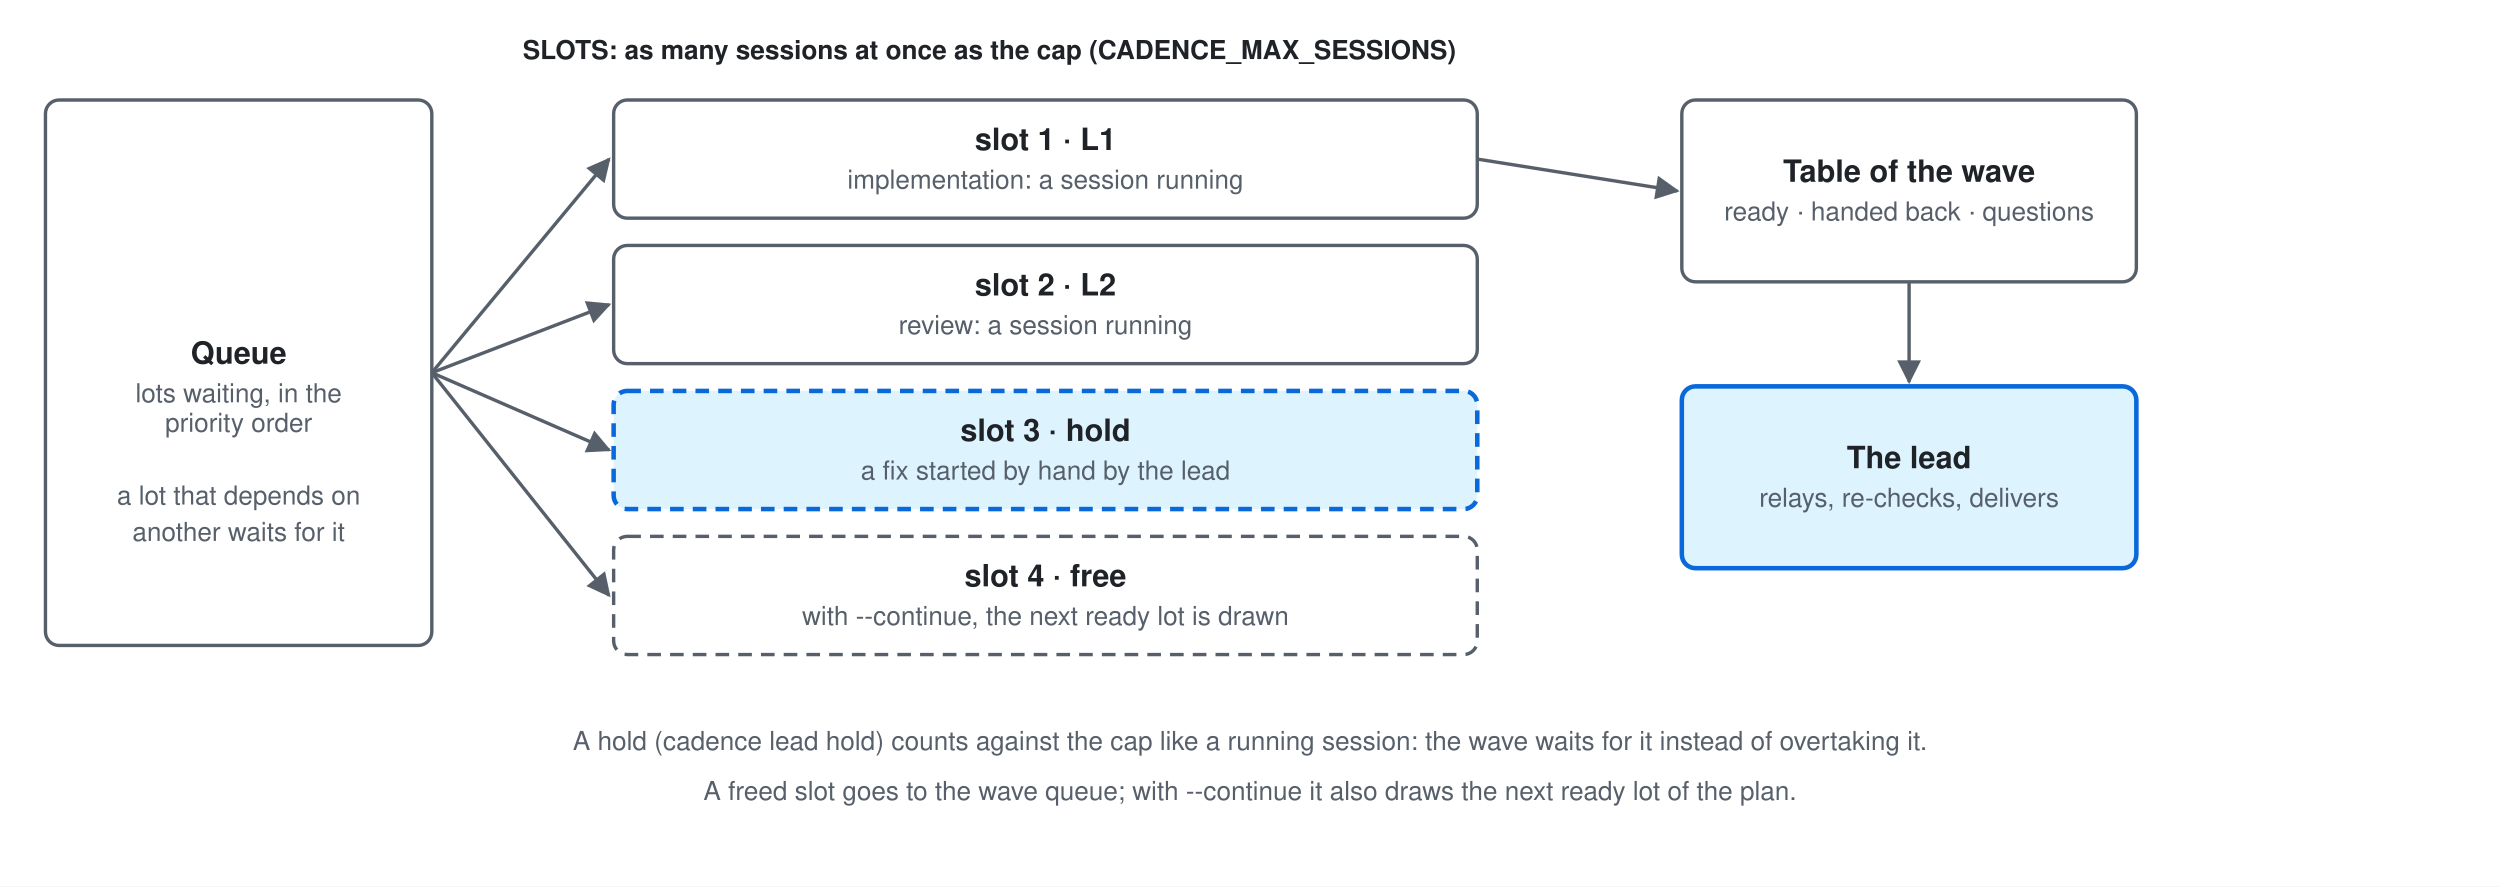
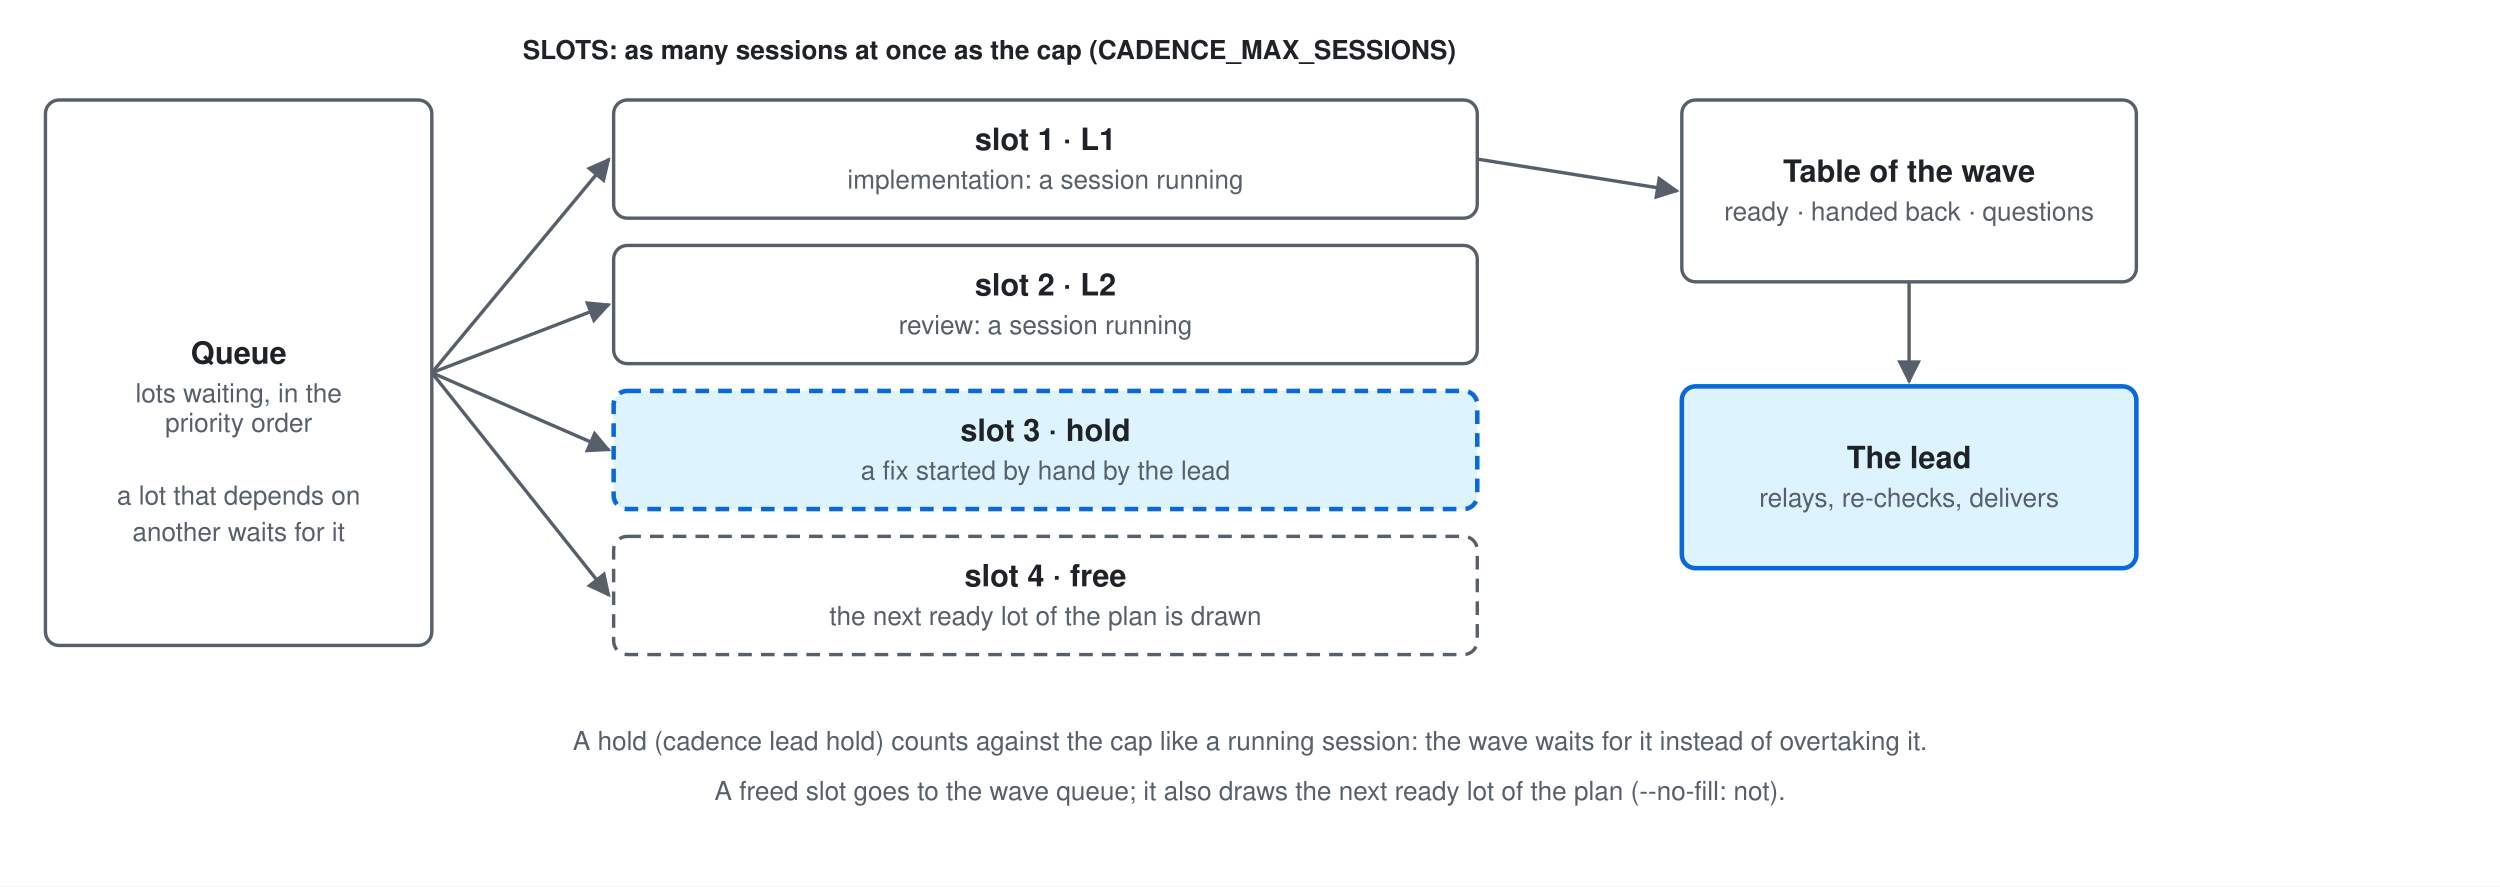
<svg xmlns="http://www.w3.org/2000/svg" viewBox="0 0 1100 390" width="1100" height="390" role="img" font-family="-apple-system,BlinkMacSystemFont,'Segoe UI',Helvetica,Arial,sans-serif" font-size="13" fill="#1f2328">
  <defs>
    <marker id="arr" viewBox="0 0 10 10" refX="9" refY="5" markerWidth="7" markerHeight="7" orient="auto-start-reverse">
      <path d="M0,0 L10,5 L0,10 z" fill="#57606a" />
    </marker>
  </defs>
  <rect width="1100" height="390" fill="#ffffff" />
  <rect x="20" y="44" width="170" height="240" rx="6" fill="#ffffff" stroke="#57606a" stroke-width="1.5" />
  <text x="105" y="160" text-anchor="middle" font-weight="600" font-size="13.5" fill="#1f2328">Queue</text>
  <text x="105" y="177" text-anchor="middle" font-size="11.5" fill="#57606a">lots waiting, in the</text>
  <text x="105" y="190" text-anchor="middle" font-size="11.5" fill="#57606a">priority order</text>
  <text x="105" y="222" text-anchor="middle" font-size="11.5" fill="#57606a">a lot that depends on</text>
  <text x="105" y="238" text-anchor="middle" font-size="11.5" fill="#57606a">another waits for it</text>
  <text x="230" y="26" text-anchor="start" font-size="11.5" font-weight="600" fill="#1f2328">SLOTS: as many sessions at once as the cap (CADENCE_MAX_SESSIONS)</text>
  <rect x="270" y="44" width="380" height="52" rx="6" fill="#ffffff" stroke="#57606a" stroke-width="1.5" />
  <text x="460" y="66" text-anchor="middle" font-weight="600" font-size="13.5" fill="#1f2328">slot 1 · L1</text>
  <text x="460" y="83" text-anchor="middle" font-size="11.5" fill="#57606a">implementation: a session running</text>
  <polyline points="190,164 268,70" fill="none" stroke="#57606a" stroke-width="1.5" marker-end="url(#arr)" />
  <rect x="270" y="108" width="380" height="52" rx="6" fill="#ffffff" stroke="#57606a" stroke-width="1.5" />
  <text x="460" y="130" text-anchor="middle" font-weight="600" font-size="13.5" fill="#1f2328">slot 2 · L2</text>
  <text x="460" y="147" text-anchor="middle" font-size="11.5" fill="#57606a">review: a session running</text>
  <polyline points="190,164 268,134" fill="none" stroke="#57606a" stroke-width="1.5" marker-end="url(#arr)" />
  <rect x="270" y="172" width="380" height="52" rx="6" fill="#ddf4ff" stroke="#0969da" stroke-width="2" stroke-dasharray="6 4" />
  <text x="460" y="194" text-anchor="middle" font-weight="600" font-size="13.5" fill="#1f2328">slot 3 · hold</text>
  <text x="460" y="211" text-anchor="middle" font-size="11.5" fill="#57606a">a fix started by hand by the lead</text>
  <polyline points="190,164 268,198" fill="none" stroke="#57606a" stroke-width="1.5" marker-end="url(#arr)" />
  <rect x="270" y="236" width="380" height="52" rx="6" fill="#ffffff" stroke="#57606a" stroke-width="1.5" stroke-dasharray="6 4" />
  <text x="460" y="258" text-anchor="middle" font-weight="600" font-size="13.5" fill="#1f2328">slot 4 · free</text>
-   <text x="460" y="275" text-anchor="middle" font-size="11.5" fill="#57606a">with --continue, the next ready lot is drawn</text>
+   <text x="460" y="275" text-anchor="middle" font-size="11.5" fill="#57606a">the next ready lot of the plan is drawn</text>
  <polyline points="190,164 268,262" fill="none" stroke="#57606a" stroke-width="1.5" marker-end="url(#arr)" />
  <rect x="740" y="44" width="200" height="80" rx="6" fill="#ffffff" stroke="#57606a" stroke-width="1.5" />
  <text x="840" y="80" text-anchor="middle" font-weight="600" font-size="13.5" fill="#1f2328">Table of the wave</text>
  <text x="840" y="97" text-anchor="middle" font-size="11.5" fill="#57606a">ready · handed back · questions</text>
  <polyline points="650,70 738,84" fill="none" stroke="#57606a" stroke-width="1.5" marker-end="url(#arr)" />
  <rect x="740" y="170" width="200" height="80" rx="6" fill="#ddf4ff" stroke="#0969da" stroke-width="2" />
  <text x="840" y="206" text-anchor="middle" font-weight="600" font-size="13.5" fill="#1f2328">The lead</text>
  <text x="840" y="223" text-anchor="middle" font-size="11.5" fill="#57606a">relays, re-checks, delivers</text>
  <polyline points="840,124 840,168" fill="none" stroke="#57606a" stroke-width="1.5" marker-end="url(#arr)" />
  <text x="550" y="330" text-anchor="middle" font-size="11.5" fill="#57606a">A hold (cadence lead hold) counts against the cap like a running session: the wave waits for it instead of overtaking it.</text>
-   <text x="550" y="352" text-anchor="middle" font-size="11.5" fill="#57606a">A freed slot goes to the wave queue; with --continue it also draws the next ready lot of the plan.</text>
+   <text x="550" y="352" text-anchor="middle" font-size="11.5" fill="#57606a">A freed slot goes to the wave queue; it also draws the next ready lot of the plan (--no-fill: not).</text>
</svg>
